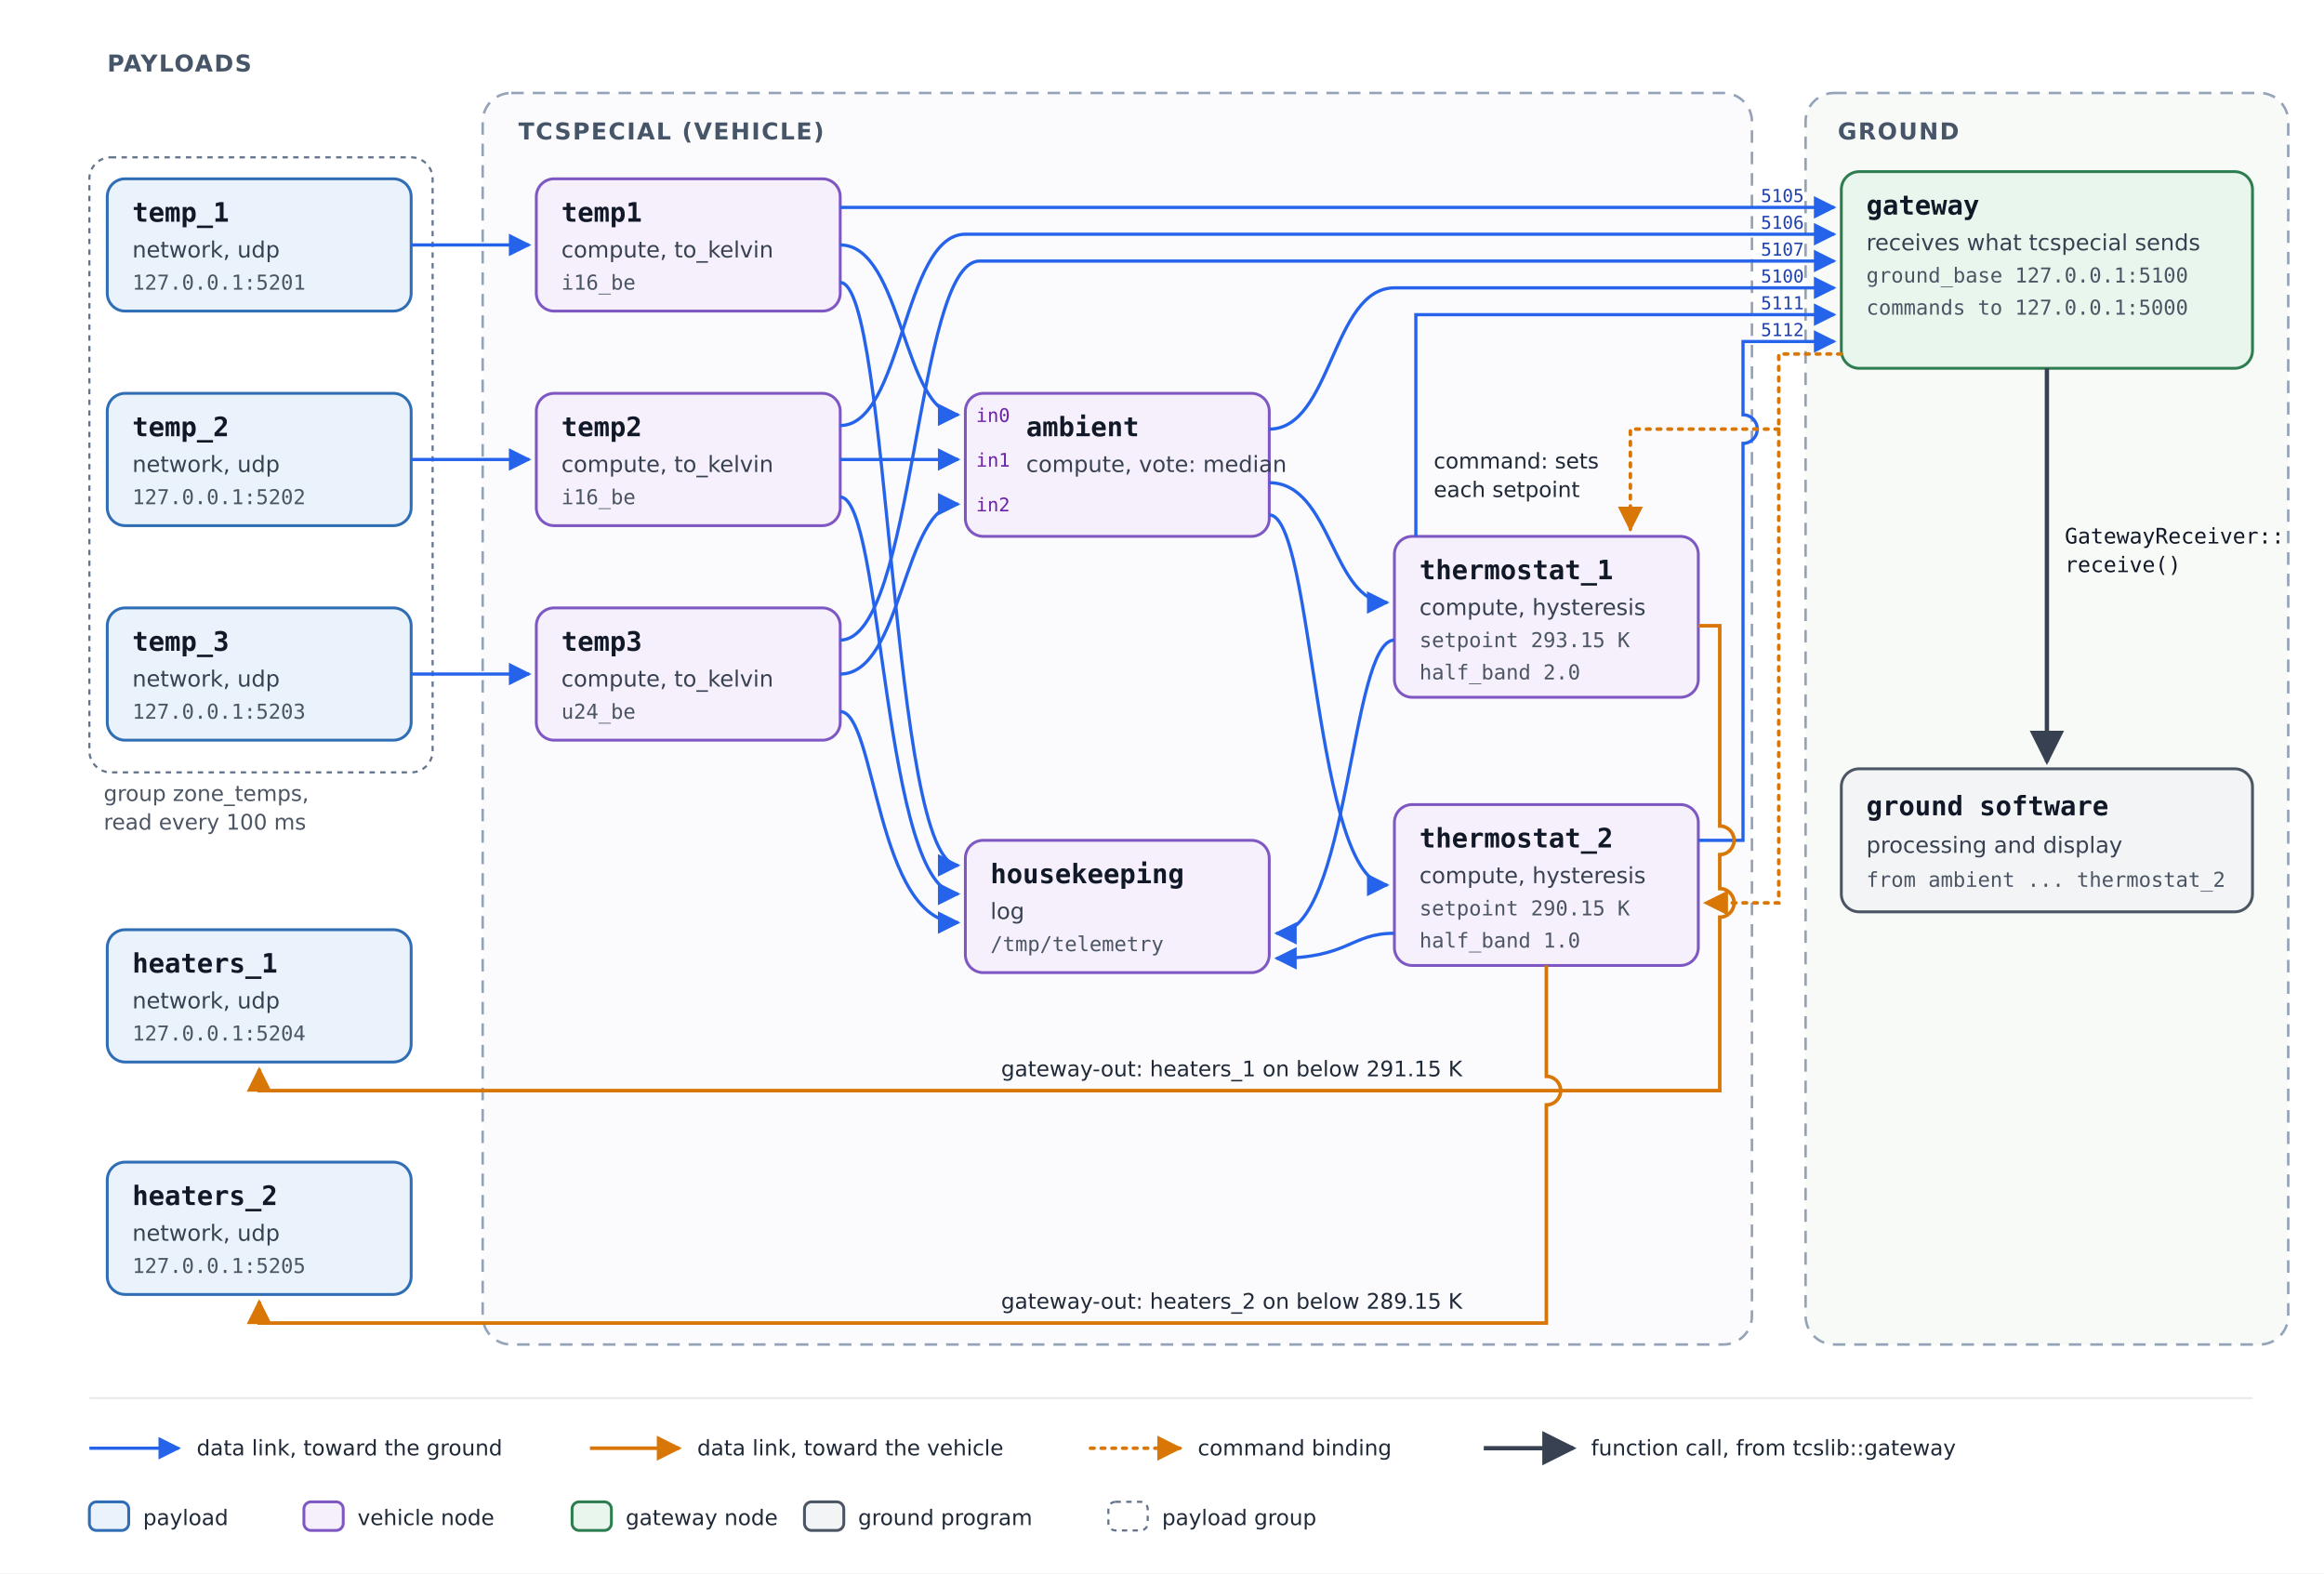
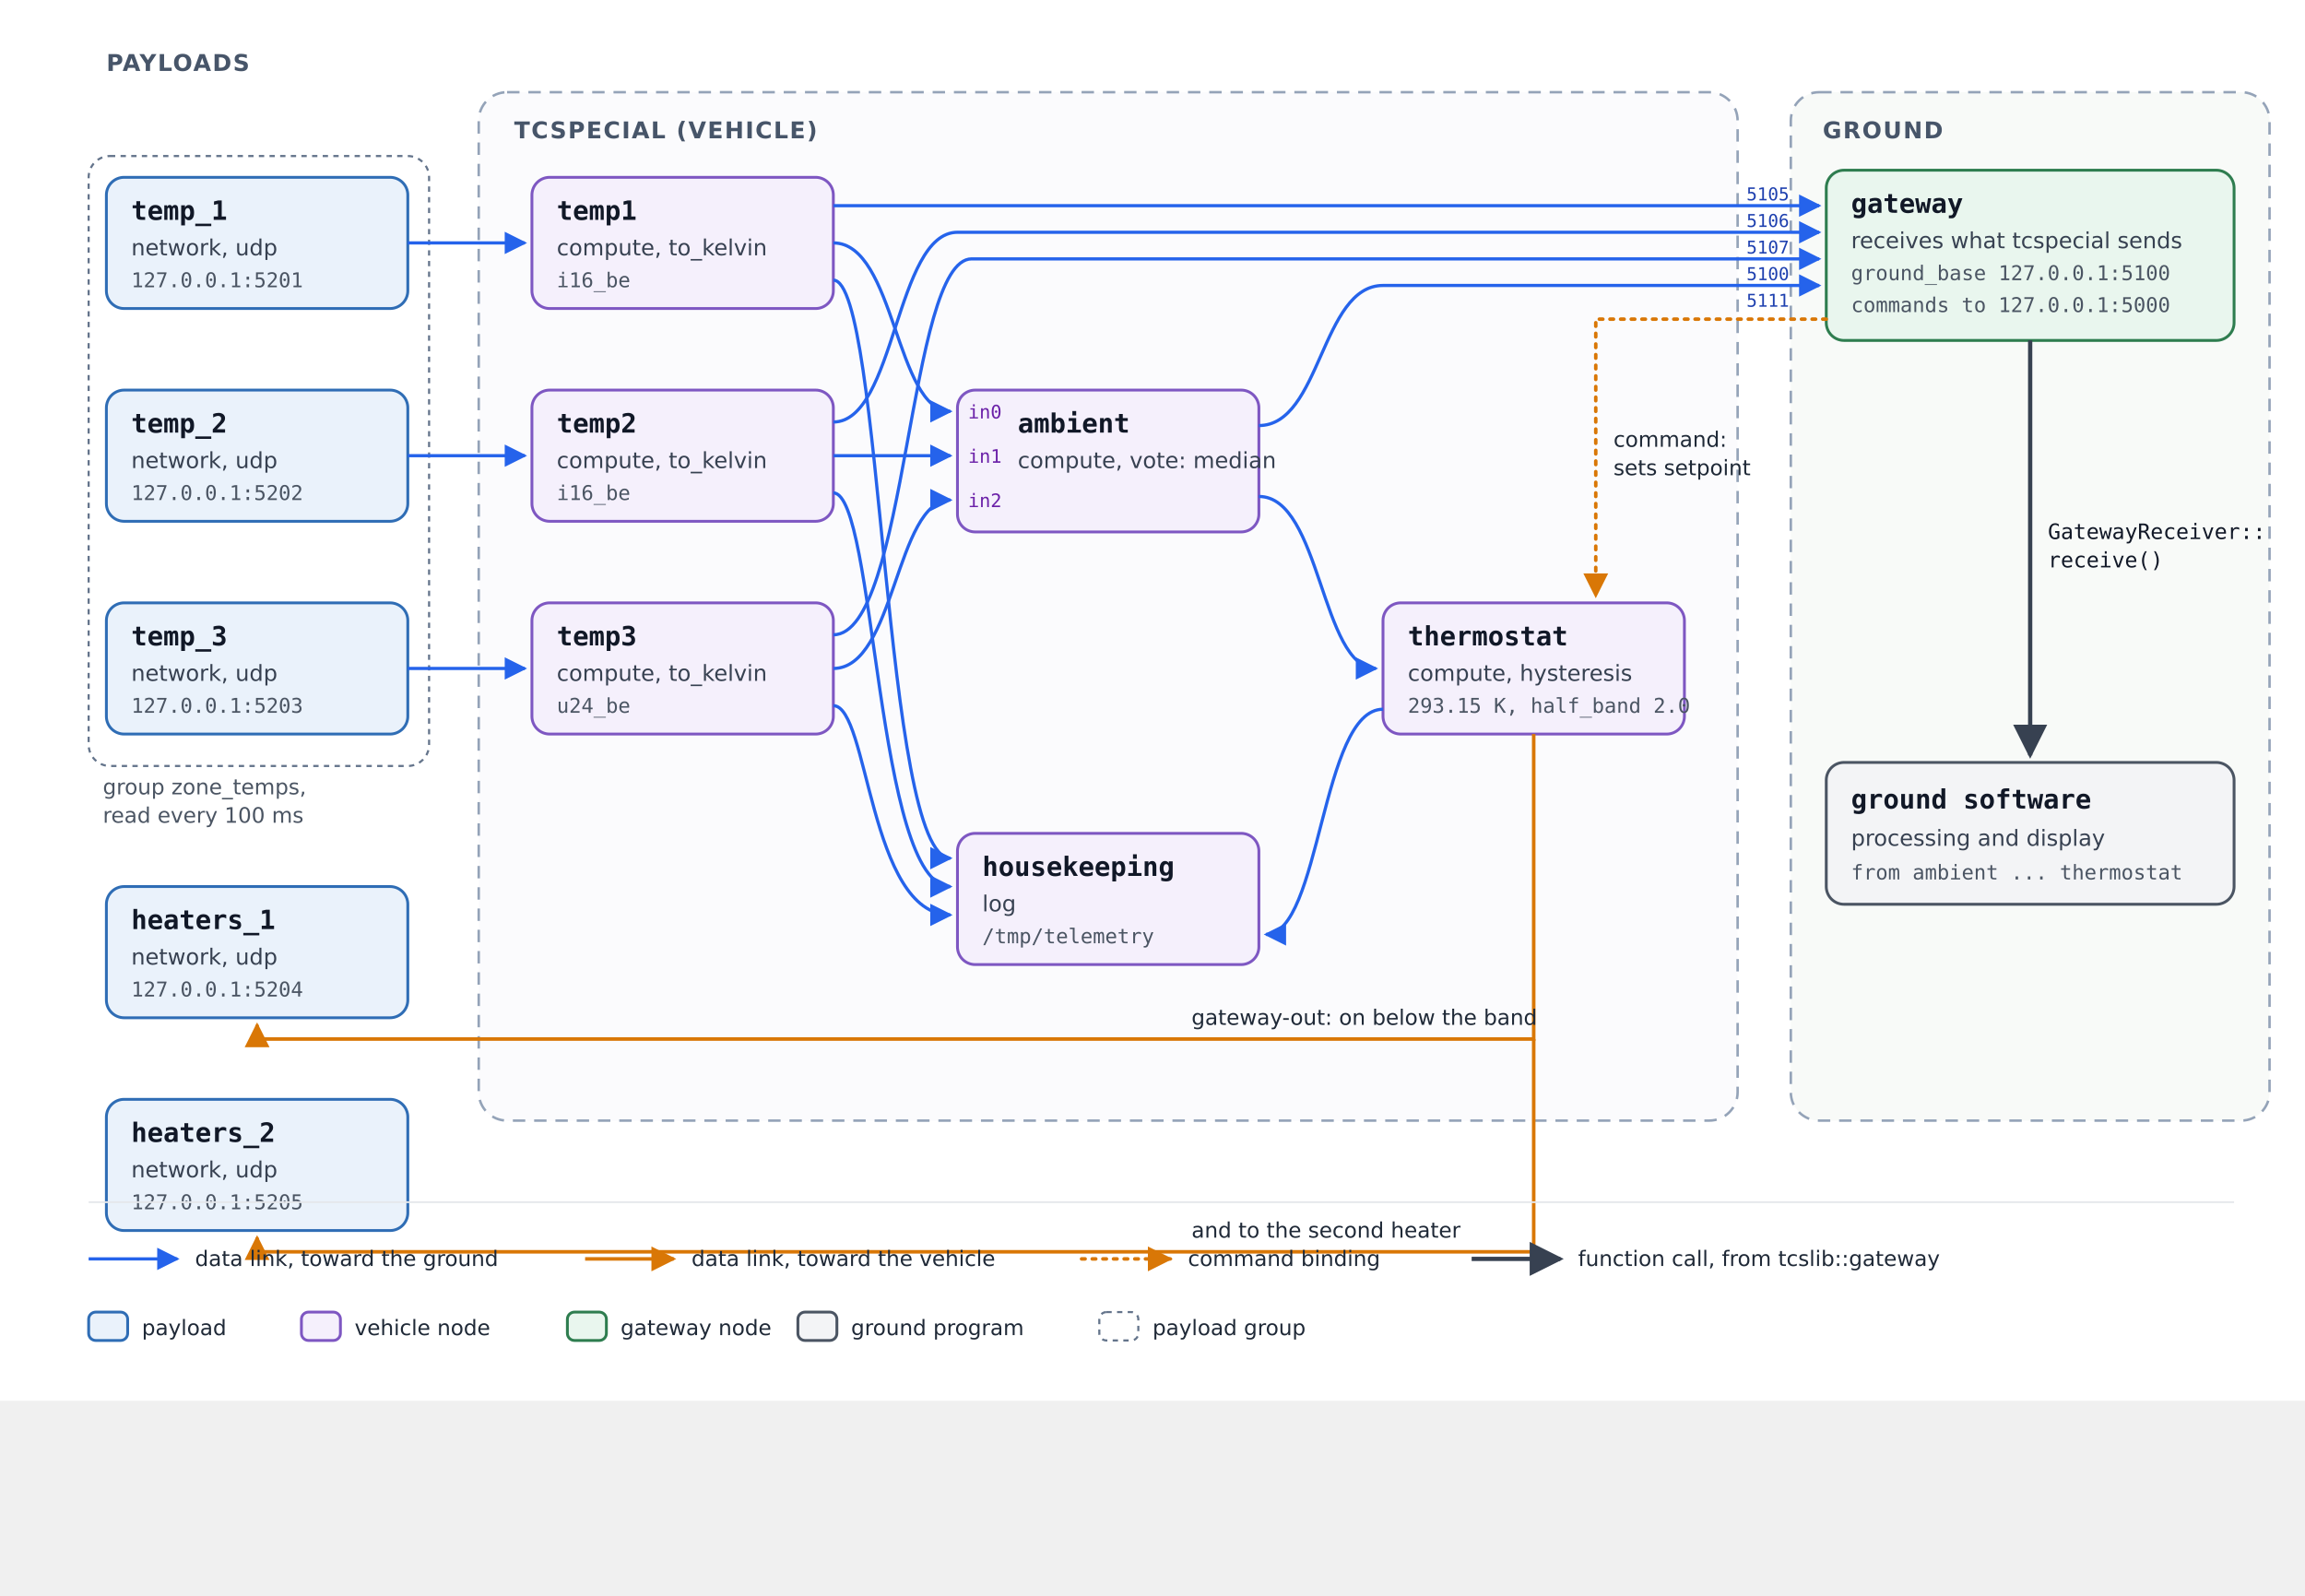
- <svg xmlns="http://www.w3.org/2000/svg" width="1300" height="880" viewBox="0 0 1300 880" role="img" aria-labelledby="title desc">
+ <svg xmlns="http://www.w3.org/2000/svg" width="1300" height="900" viewBox="0 0 1300 900" role="img" aria-labelledby="title desc">
  <defs>
    <style>
      text { font-family: "DejaVu Sans", Helvetica, Arial, sans-serif; fill: #111827; }
      .name { font-family: "DejaVu Sans Mono", Menlo, Consolas, monospace; font-size: 15px; font-weight: bold; }
      .kind { font-size: 12.5px; fill: #374151; }
      .detail { font-family: "DejaVu Sans Mono", Menlo, Consolas, monospace; font-size: 11.5px; fill: #4b5563; }
      .port { font-family: "DejaVu Sans Mono", Menlo, Consolas, monospace; font-size: 10.5px; fill: #6b21a8; }
      .heading { font-size: 13px; font-weight: bold; fill: #475569; letter-spacing: 0.06em; }
      .label { font-size: 12px; fill: #1f2937; }
      .note { font-size: 12px; fill: #4b5563; }
      .payload { fill: #eaf2fb; stroke: #2f6db5; stroke-width: 1.6; }
      .vehicle { fill: #f5f0fc; stroke: #7e57c2; stroke-width: 1.6; }
      .gateway { fill: #e9f6ee; stroke: #2e7d4f; stroke-width: 1.6; }
      .ground { fill: #f3f4f6; stroke: #4b5563; stroke-width: 1.6; }
      .groundside { fill: #f8faf8; stroke: #94a3b8; stroke-width: 1.4; stroke-dasharray: 7 5; }
      .call { fill: none; stroke: #374151; stroke-width: 2.4; }
      .code { font-family: "DejaVu Sans Mono", Menlo, Consolas, monospace; font-size: 12px; fill: #111827; }
      .portno { font-family: "DejaVu Sans Mono", Menlo, Consolas, monospace; font-size: 10px; fill: #1e40af; }
      .boundary { fill: #fbfbfd; stroke: #94a3b8; stroke-width: 1.4; stroke-dasharray: 7 5; }
      .group { fill: none; stroke: #64748b; stroke-width: 1.2; stroke-dasharray: 3 3; }
      .groundward { fill: none; stroke: #2563eb; stroke-width: 1.8; }
      .vehicleward { fill: none; stroke: #d97706; stroke-width: 2; }
      .command { fill: none; stroke: #d97706; stroke-width: 2; stroke-dasharray: 2 4; stroke-linecap: round; }
    </style>
    <marker id="arrow-blue" viewBox="0 0 10 10" refX="9" refY="5" markerWidth="7" markerHeight="7" orient="auto-start-reverse">
      <path d="M0,0 L10,5 L0,10 z" fill="#2563eb" />
    </marker>
    <marker id="arrow-orange" viewBox="0 0 10 10" refX="9" refY="5" markerWidth="7" markerHeight="7" orient="auto-start-reverse">
      <path d="M0,0 L10,5 L0,10 z" fill="#d97706" />
    </marker>
    <marker id="arrow-call" viewBox="0 0 10 10" refX="9" refY="5" markerWidth="8" markerHeight="8" orient="auto-start-reverse">
      <path d="M0,0 L10,5 L0,10 z" fill="#374151" />
    </marker>
  </defs>
-   <rect width="1300" height="880" fill="#ffffff" />
+   <rect width="1300" height="790" fill="#ffffff" />
  <text class="heading" x="60" y="40">PAYLOADS</text>
-   <rect class="boundary" x="270" y="52" width="710" height="700" rx="16" />
+   <rect class="boundary" x="270" y="52" width="710" height="580" rx="16" />
  <text class="heading" x="290" y="78">TCSPECIAL (VEHICLE)</text>
  <rect class="group" x="50" y="88" width="192" height="344" rx="12" />
  <text class="note" x="58" y="448">group zone_temps,</text>
  <text class="note" x="58" y="464">read every 100 ms</text>
  <rect class="payload" x="60" y="100" width="170" height="74" rx="10" />
  <text class="name" x="74" y="124">temp_1</text>
  <text class="kind" x="74" y="144">network, udp</text>
  <text class="detail" x="74" y="162">127.0.0.1:5201</text>
  <rect class="payload" x="60" y="220" width="170" height="74" rx="10" />
  <text class="name" x="74" y="244">temp_2</text>
  <text class="kind" x="74" y="264">network, udp</text>
  <text class="detail" x="74" y="282">127.0.0.1:5202</text>
  <rect class="payload" x="60" y="340" width="170" height="74" rx="10" />
  <text class="name" x="74" y="364">temp_3</text>
  <text class="kind" x="74" y="384">network, udp</text>
  <text class="detail" x="74" y="402">127.0.0.1:5203</text>
-   <rect class="payload" x="60" y="520" width="170" height="74" rx="10" />
-   <text class="name" x="74" y="544">heaters_1</text>
-   <text class="kind" x="74" y="564">network, udp</text>
-   <text class="detail" x="74" y="582">127.0.0.1:5204</text>
-   <rect class="payload" x="60" y="650" width="170" height="74" rx="10" />
-   <text class="name" x="74" y="674">heaters_2</text>
-   <text class="kind" x="74" y="694">network, udp</text>
-   <text class="detail" x="74" y="712">127.0.0.1:5205</text>
+   <rect class="payload" x="60" y="500" width="170" height="74" rx="10" />
+   <text class="name" x="74" y="524">heaters_1</text>
+   <text class="kind" x="74" y="544">network, udp</text>
+   <text class="detail" x="74" y="562">127.0.0.1:5204</text>
+   <rect class="payload" x="60" y="620" width="170" height="74" rx="10" />
+   <text class="name" x="74" y="644">heaters_2</text>
+   <text class="kind" x="74" y="664">network, udp</text>
+   <text class="detail" x="74" y="682">127.0.0.1:5205</text>
  <rect class="vehicle" x="300" y="100" width="170" height="74" rx="10" />
  <text class="name" x="314" y="124">temp1</text>
  <text class="kind" x="314" y="144">compute, to_kelvin</text>
  <text class="detail" x="314" y="162">i16_be</text>
  <rect class="vehicle" x="300" y="220" width="170" height="74" rx="10" />
  <text class="name" x="314" y="244">temp2</text>
  <text class="kind" x="314" y="264">compute, to_kelvin</text>
  <text class="detail" x="314" y="282">i16_be</text>
  <rect class="vehicle" x="300" y="340" width="170" height="74" rx="10" />
  <text class="name" x="314" y="364">temp3</text>
  <text class="kind" x="314" y="384">compute, to_kelvin</text>
  <text class="detail" x="314" y="402">u24_be</text>
  <rect class="vehicle" x="540" y="220" width="170" height="80" rx="10" />
  <text class="name" x="574" y="244">ambient</text>
  <text class="kind" x="574" y="264">compute, vote: median</text>
  <text class="port" x="546" y="236">in0</text>
  <text class="port" x="546" y="261">in1</text>
  <text class="port" x="546" y="286">in2</text>
  <rect class="vehicle" x="540" y="470" width="170" height="74" rx="10" />
  <text class="name" x="554" y="494">housekeeping</text>
  <text class="kind" x="554" y="514">log</text>
  <text class="detail" x="554" y="532">/tmp/telemetry</text>
-   <rect class="vehicle" x="780" y="300" width="170" height="90" rx="10" />
-   <text class="name" x="794" y="324">thermostat_1</text>
-   <text class="kind" x="794" y="344">compute, hysteresis</text>
-   <text class="detail" x="794" y="362">setpoint 293.15 K</text>
-   <text class="detail" x="794" y="380">half_band 2.0</text>
-   <rect class="vehicle" x="780" y="450" width="170" height="90" rx="10" />
-   <text class="name" x="794" y="474">thermostat_2</text>
-   <text class="kind" x="794" y="494">compute, hysteresis</text>
-   <text class="detail" x="794" y="512">setpoint 290.15 K</text>
-   <text class="detail" x="794" y="530">half_band 1.0</text>
-   <rect class="groundside" x="1010" y="52" width="270" height="700" rx="16" />
+   <rect class="vehicle" x="780" y="340" width="170" height="74" rx="10" />
+   <text class="name" x="794" y="364">thermostat</text>
+   <text class="kind" x="794" y="384">compute, hysteresis</text>
+   <text class="detail" x="794" y="402">293.15 K, half_band 2.0</text>
+   <rect class="groundside" x="1010" y="52" width="270" height="580" rx="16" />
  <text class="heading" x="1028" y="78">GROUND</text>
-   <rect class="gateway" x="1030" y="96" width="230" height="110" rx="10" />
+   <rect class="gateway" x="1030" y="96" width="230" height="96" rx="10" />
  <text class="name" x="1044" y="120">gateway</text>
  <text class="kind" x="1044" y="140">receives what tcspecial sends</text>
  <text class="detail" x="1044" y="158">ground_base 127.0.0.1:5100</text>
  <text class="detail" x="1044" y="176">commands to 127.0.0.1:5000</text>
  <rect class="ground" x="1030" y="430" width="230" height="80" rx="10" />
  <text class="name" x="1044" y="456">ground software</text>
  <text class="kind" x="1044" y="477">processing and display</text>
-   <text class="detail" x="1044" y="496">from ambient ... thermostat_2</text>
+   <text class="detail" x="1044" y="496">from ambient ... thermostat</text>
  <path class="groundward" d="M230,137 L296,137" marker-end="url(#arrow-blue)" />
  <path class="groundward" d="M230,257 L296,257" marker-end="url(#arrow-blue)" />
  <path class="groundward" d="M230,377 L296,377" marker-end="url(#arrow-blue)" />
  <path class="groundward" d="M470,116 L1026,116" marker-end="url(#arrow-blue)" />
  <path class="groundward" d="M470,238 C505,238 505,131 540,131 L1026,131" marker-end="url(#arrow-blue)" />
  <path class="groundward" d="M470,358 C512,358 512,146 548,146 L1026,146" marker-end="url(#arrow-blue)" />
  <path class="groundward" d="M470,137 C505,137 505,232 536,232" marker-end="url(#arrow-blue)" />
  <path class="groundward" d="M470,257 L536,257" marker-end="url(#arrow-blue)" />
  <path class="groundward" d="M470,377 C505,377 505,282 536,282" marker-end="url(#arrow-blue)" />
  <path class="groundward" d="M470,158 C498,158 498,484 536,484" marker-end="url(#arrow-blue)" />
  <path class="groundward" d="M470,278 C494,278 494,500 536,500" marker-end="url(#arrow-blue)" />
  <path class="groundward" d="M470,398 C490,398 490,516 536,516" marker-end="url(#arrow-blue)" />
  <path class="groundward" d="M710,240 C745,240 745,161 780,161 L1026,161" marker-end="url(#arrow-blue)" />
-   <path class="groundward" d="M710,270 C745,270 745,337 776,337" marker-end="url(#arrow-blue)" />
-   <path class="groundward" d="M710,288 C735,288 735,495 776,495" marker-end="url(#arrow-blue)" />
-   <path class="groundward" d="M792,300 L792,176 L1026,176" marker-end="url(#arrow-blue)" />
-   <path class="groundward" d="M950,470 L975,470 L975,248 A8,8 0 0 0 975,232 L975,191 L1026,191" marker-end="url(#arrow-blue)" />
-   <path class="groundward" d="M780,358 C755,358 755,522 714,522" marker-end="url(#arrow-blue)" />
-   <path class="groundward" d="M780,522 C755,522 755,536 714,536" marker-end="url(#arrow-blue)" />
-   <path class="vehicleward" d="M950,350 L962,350 L962,462 A8,8 0 0 1 962,478 L962,497 A8,8 0 0 1 962,513 L962,610 L145,610 L145,598" marker-end="url(#arrow-orange)" />
-   <path class="vehicleward" d="M865,540 L865,602 A8,8 0 0 1 865,618 L865,740 L145,740 L145,728" marker-end="url(#arrow-orange)" />
-   <text class="label" x="560" y="602">gateway-out: heaters_1 on below 291.15 K</text>
-   <text class="label" x="560" y="732">gateway-out: heaters_2 on below 289.15 K</text>
+   <path class="groundward" d="M710,280 C745,280 745,377 776,377" marker-end="url(#arrow-blue)" />
+   <path class="groundward" d="M780,400 C745,400 745,527 714,527" marker-end="url(#arrow-blue)" />
+   <path class="vehicleward" d="M865,414 L865,586 L145,586 L145,578" marker-end="url(#arrow-orange)" />
+   <path class="vehicleward" d="M865,586 L865,706 L145,706 L145,698" marker-end="url(#arrow-orange)" />
+   <text class="label" x="672" y="578">gateway-out: on below the band</text>
+   <text class="label" x="672" y="698">and to the second heater</text>
  <text class="portno" x="985" y="113">5105</text>
  <text class="portno" x="985" y="128">5106</text>
  <text class="portno" x="985" y="143">5107</text>
  <text class="portno" x="985" y="158">5100</text>
  <text class="portno" x="985" y="173">5111</text>
-   <text class="portno" x="985" y="188">5112</text>
-   <path class="command" d="M1030,198 L995,198 L995,505 L954,505" marker-end="url(#arrow-orange)" />
-   <path class="command" d="M995,240 L912,240 L912,296" marker-end="url(#arrow-orange)" />
-   <text class="label" x="802" y="262">command: sets</text>
-   <text class="label" x="802" y="278">each setpoint</text>
-   <path class="call" d="M1145,206 L1145,426" marker-end="url(#arrow-call)" />
+   <path class="command" d="M1030,180 L900,180 L900,336" marker-end="url(#arrow-orange)" />
+   <text class="label" x="910" y="252">command:</text>
+   <text class="label" x="910" y="268">sets setpoint</text>
+   <path class="call" d="M1145,192 L1145,426" marker-end="url(#arrow-call)" />
  <text class="code" x="1155" y="304">GatewayReceiver::</text>
  <text class="code" x="1155" y="320">receive()</text>
-   <line x1="50" y1="782" x2="1260" y2="782" stroke="#e5e7eb" stroke-width="1" />
-   <path class="groundward" d="M50,810 L100,810" marker-end="url(#arrow-blue)" />
-   <text class="label" x="110" y="814">data link, toward the ground</text>
-   <path class="vehicleward" d="M330,810 L380,810" marker-end="url(#arrow-orange)" />
-   <text class="label" x="390" y="814">data link, toward the vehicle</text>
-   <path class="command" d="M610,810 L660,810" marker-end="url(#arrow-orange)" />
-   <text class="label" x="670" y="814">command binding</text>
-   <path class="call" d="M830,810 L880,810" marker-end="url(#arrow-call)" />
-   <text class="label" x="890" y="814">function call, from tcslib::gateway</text>
-   <rect class="payload" x="50" y="840" width="22" height="16" rx="4" />
-   <text class="label" x="80" y="853">payload</text>
-   <rect class="vehicle" x="170" y="840" width="22" height="16" rx="4" />
-   <text class="label" x="200" y="853">vehicle node</text>
-   <rect class="gateway" x="320" y="840" width="22" height="16" rx="4" />
-   <text class="label" x="350" y="853">gateway node</text>
-   <rect class="ground" x="450" y="840" width="22" height="16" rx="4" />
-   <text class="label" x="480" y="853">ground program</text>
-   <rect class="group" x="620" y="840" width="22" height="16" rx="4" />
-   <text class="label" x="650" y="853">payload group</text>
+   <line x1="50" y1="678" x2="1260" y2="678" stroke="#e5e7eb" stroke-width="1" />
+   <path class="groundward" d="M50,710 L100,710" marker-end="url(#arrow-blue)" />
+   <text class="label" x="110" y="714">data link, toward the ground</text>
+   <path class="vehicleward" d="M330,710 L380,710" marker-end="url(#arrow-orange)" />
+   <text class="label" x="390" y="714">data link, toward the vehicle</text>
+   <path class="command" d="M610,710 L660,710" marker-end="url(#arrow-orange)" />
+   <text class="label" x="670" y="714">command binding</text>
+   <path class="call" d="M830,710 L880,710" marker-end="url(#arrow-call)" />
+   <text class="label" x="890" y="714">function call, from tcslib::gateway</text>
+   <rect class="payload" x="50" y="740" width="22" height="16" rx="4" />
+   <text class="label" x="80" y="753">payload</text>
+   <rect class="vehicle" x="170" y="740" width="22" height="16" rx="4" />
+   <text class="label" x="200" y="753">vehicle node</text>
+   <rect class="gateway" x="320" y="740" width="22" height="16" rx="4" />
+   <text class="label" x="350" y="753">gateway node</text>
+   <rect class="ground" x="450" y="740" width="22" height="16" rx="4" />
+   <text class="label" x="480" y="753">ground program</text>
+   <rect class="group" x="620" y="740" width="22" height="16" rx="4" />
+   <text class="label" x="650" y="753">payload group</text>
</svg>
